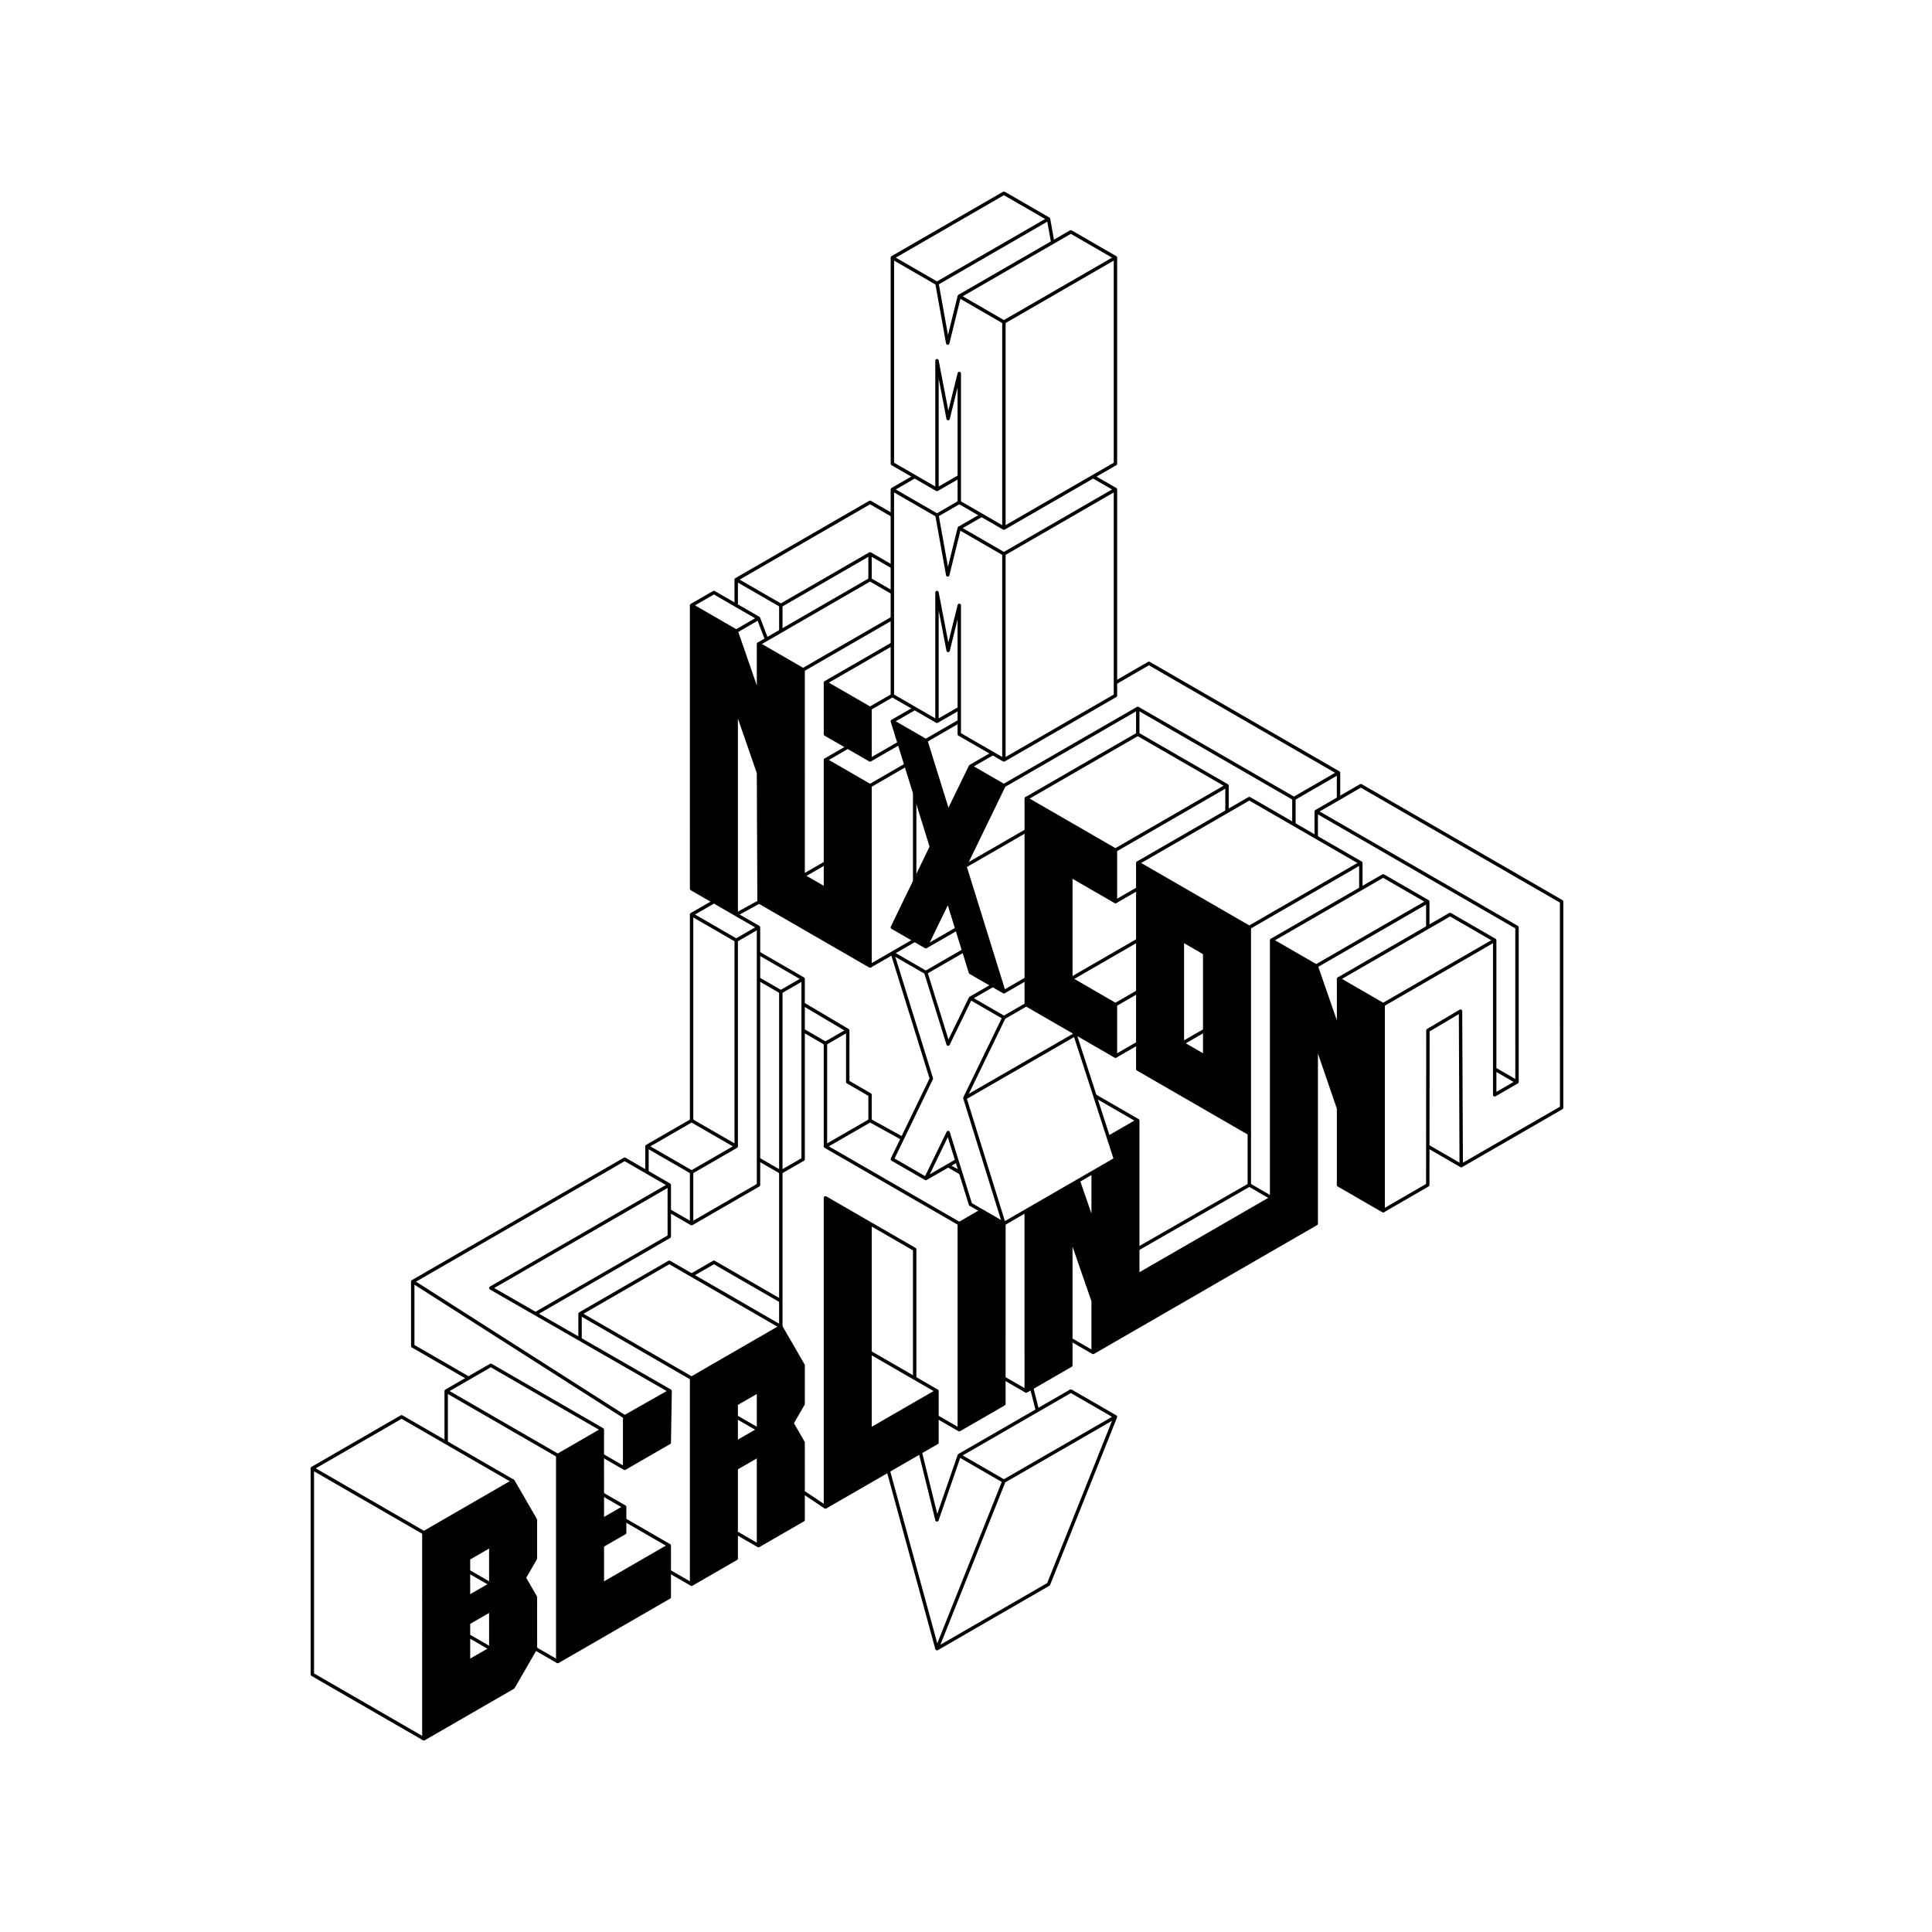
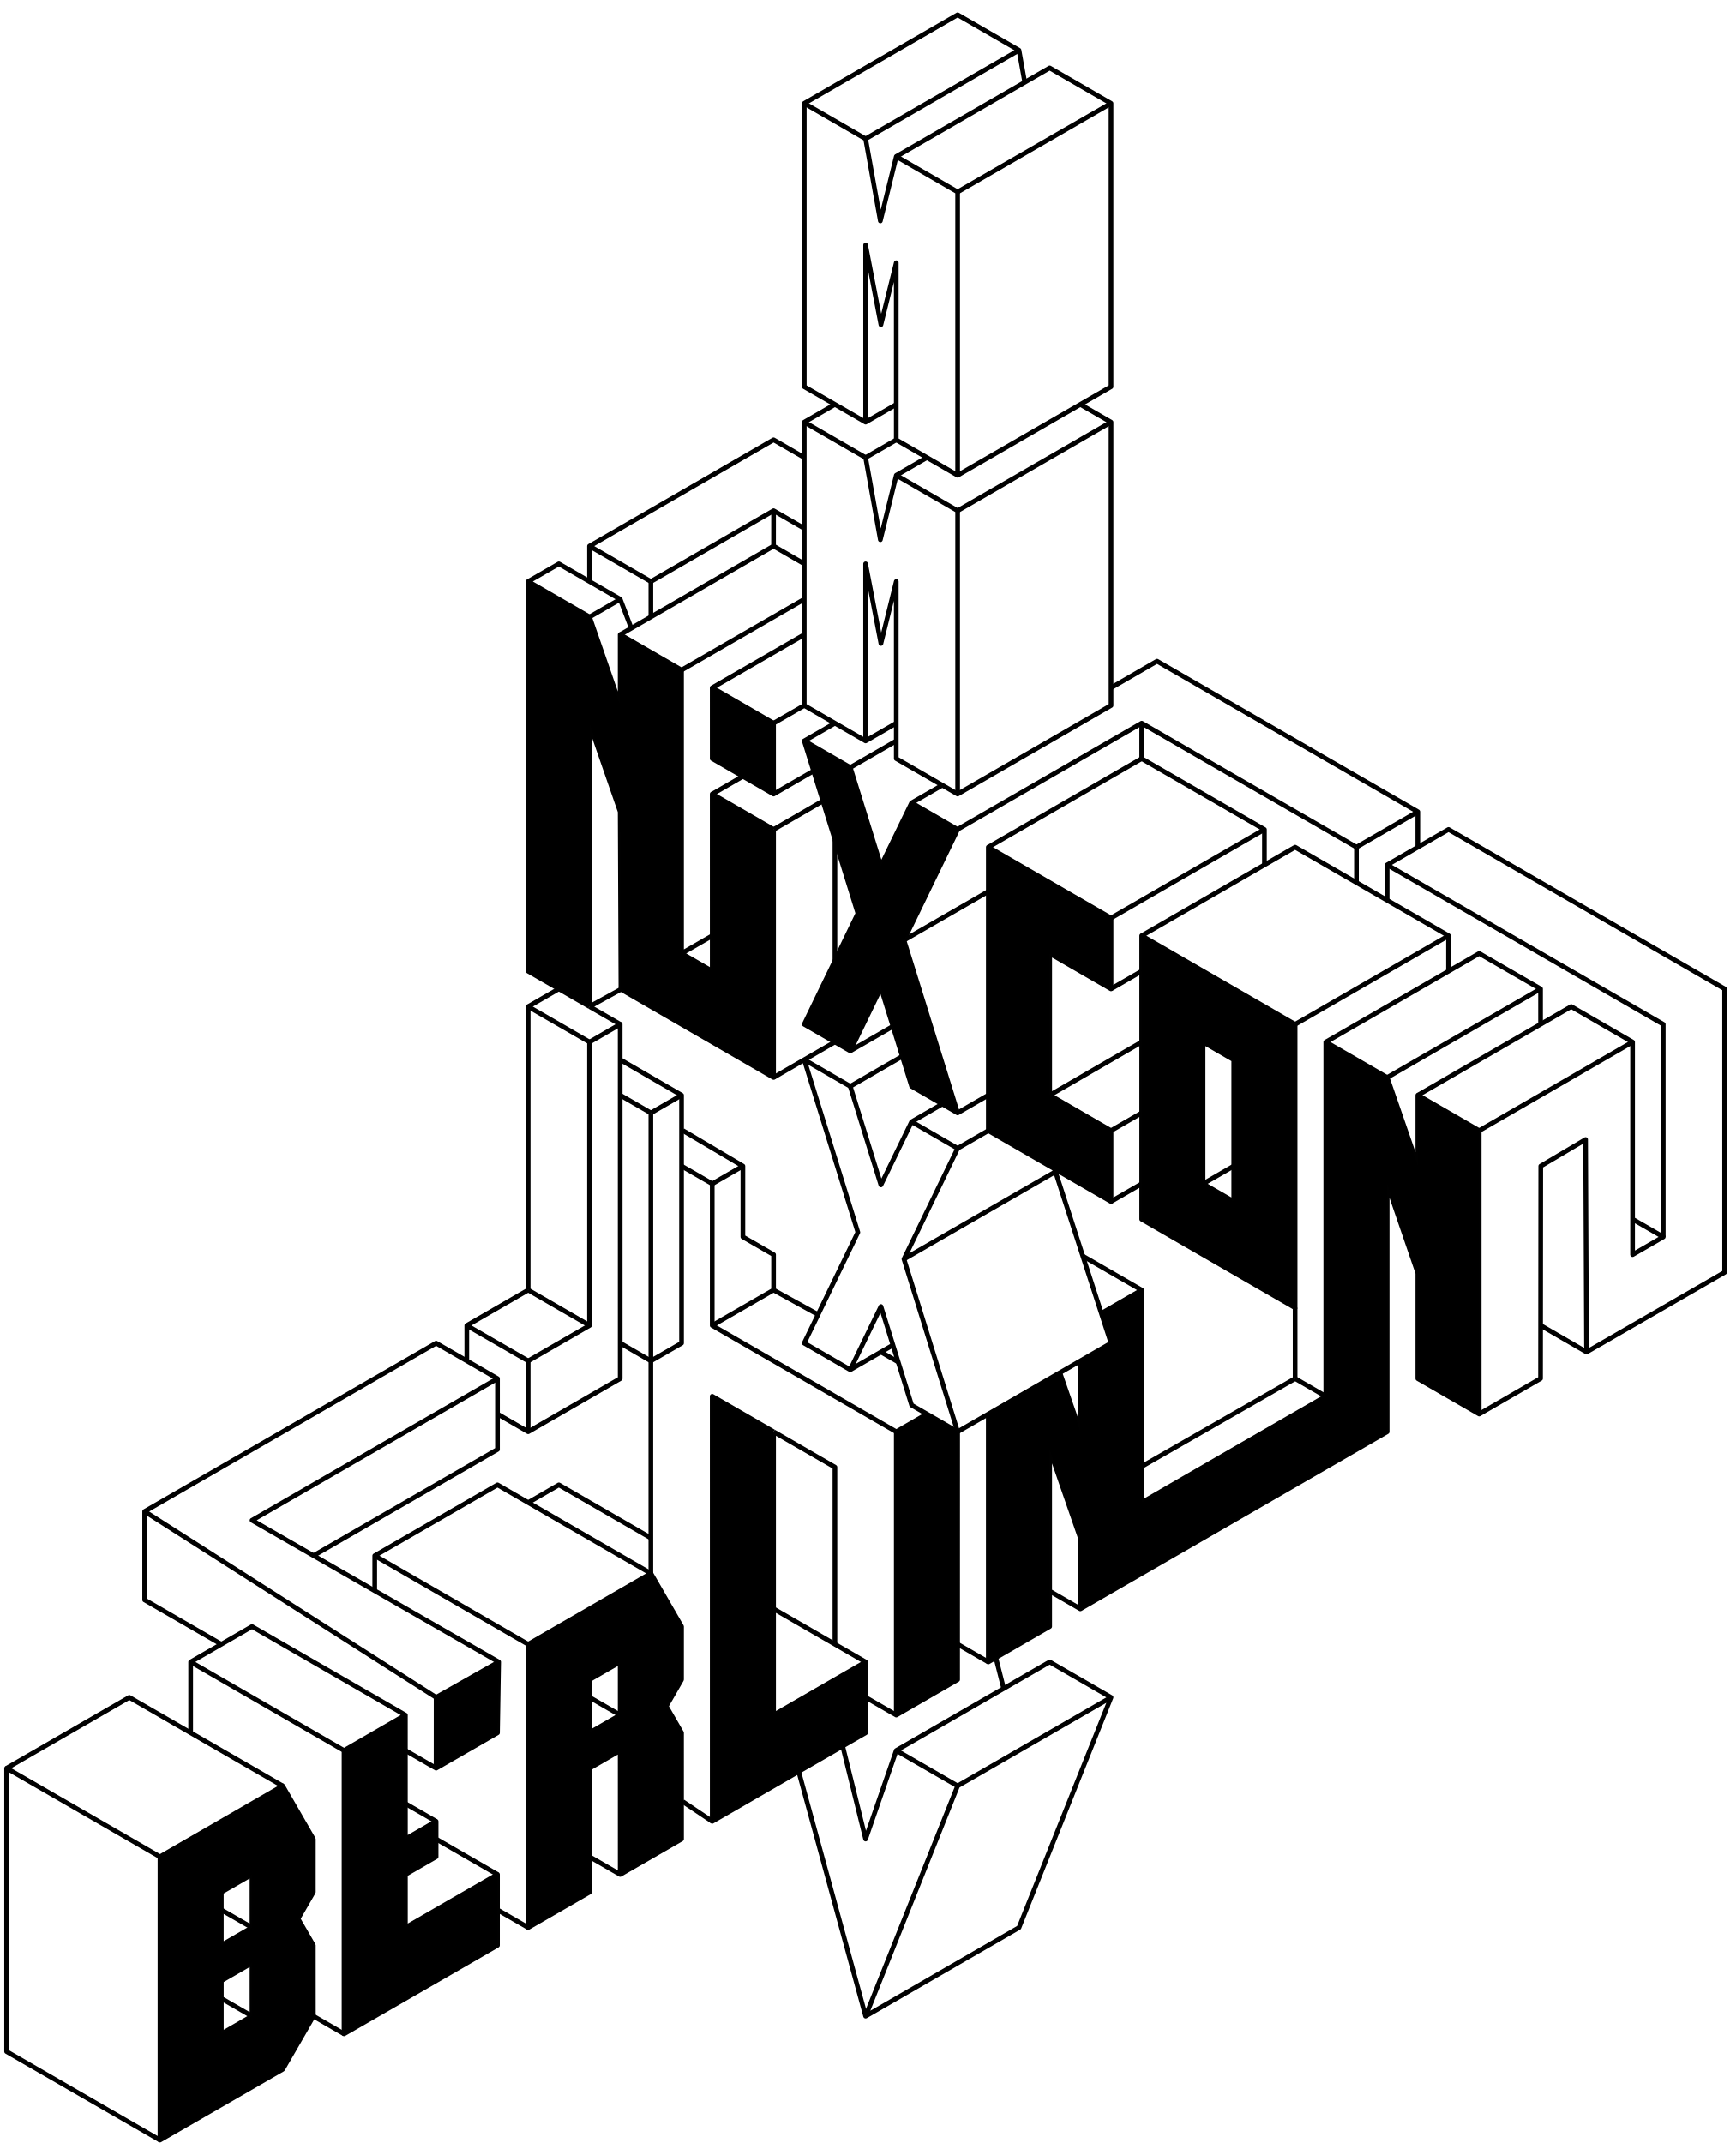
- <svg xmlns="http://www.w3.org/2000/svg" width="150mm" height="150mm" viewBox="0 0 150 150" version="1.1" id="svg1" xml:space="preserve">
+ <svg xmlns="http://www.w3.org/2000/svg" width="98mm" height="121mm" viewBox="0 0 98 121" version="1.1" id="svg1" xml:space="preserve">
  <defs id="defs1" />
-   <g id="layer1">
+   <g id="layer1" transform="translate(-23.87717,-14.16487)">
    <path style="fill:none;stroke:#010101;stroke-width:0.265px;stroke-linecap:butt;stroke-linejoin:round;stroke-opacity:1;paint-order:fill markers stroke" d="m 64.087,67.002 -1.732,1 L 62.354,52 58.89,50 v 4 L 57.158,49 53.694,47 55.427,46.002 58.89,48 l 0.607,1.588 m -7.534,42.414 -13.856,8 13.938,8.009" id="path34-7-4-7-5-8" />
    <path style="fill:none;stroke:#010101;stroke-width:0.265px;stroke-linecap:butt;stroke-linejoin:round;stroke-opacity:1;paint-order:fill markers stroke" d="M 57.159,71.002 57.158,55 l 1.732,5 0.042,10.026" id="path37-2-03-7-5-04" />
    <path style="fill:none;stroke:#010101;stroke-width:0.265px;stroke-linecap:butt;stroke-linejoin:round;stroke-opacity:1;paint-order:fill markers stroke" d="m 86.604,66.002 -6.928,-4 v 16 l 6.928,4 v -4" id="path39-3-5-5-3" />
    <path style="fill:none;stroke:#010101;stroke-width:0.265px;stroke-linecap:butt;stroke-linejoin:round;stroke-opacity:1;paint-order:fill markers stroke" d="m 86.604,78.002 -3.459,-2 5.192,-3" id="path40-8-0-6-78" />
    <path style="fill:none;stroke:#010101;stroke-width:0.265px;stroke-linecap:butt;stroke-linejoin:round;stroke-opacity:1;paint-order:fill markers stroke" d="m 86.604,66.002 v 4 l -3.464,-2 v 8" id="path46-0-9-2-0" />
    <path style="fill:none;stroke:#010101;stroke-width:0.265px;stroke-linecap:butt;stroke-linejoin:round;stroke-opacity:1;paint-order:fill markers stroke" d="m 96.996,72.002 -8.66,-5 v 16 l 8.66,5 -10e-6,-16" id="path39-4-5-0-5-9" />
    <path style="fill:none;stroke:#010101;stroke-width:0.265px;stroke-linecap:butt;stroke-linejoin:round;stroke-opacity:1;paint-order:fill markers stroke" d="m 93.532,74.002 v 8 l -1.732,-1 v -8 z" id="path48-6-4-2-5" />
    <path style="fill:none;stroke:#010101;stroke-width:0.265px;stroke-linecap:butt;stroke-linejoin:round;stroke-opacity:1;paint-order:fill markers stroke" d="m 79.674,94 0.001,14.002 3.464,-2 -1e-5,-10 1.732,5 v 4" id="path56-5-40-1-9-1" />
    <path style="fill:none;stroke:#010101;stroke-width:0.265px;stroke-linecap:butt;stroke-linejoin:round;stroke-opacity:1;paint-order:fill markers stroke" d="m 85.009,85.082 3.327,1.921 v 12 l 10.392,-6 v -4 -16 l 3.464,2 1.732,5 v -4 l 3.464,2 v 16 l -3.464,-2 v -5.955 l -1.732,-5.045 v 14 l -17.32,10 -1.732,-1" id="path74-1-0-3-1-3" />
    <path style="fill:none;stroke:#010101;stroke-width:0.265px;stroke-linecap:butt;stroke-linejoin:round;stroke-opacity:1;paint-order:fill markers stroke" d="m 46.765,111 -3.463,2.002 -1e-5,16 8.66,-5 v -4 l -5.196,3 v -3 l 1.732,-1 v -2 l -1.732,1 -0.001,-7.002 -8.659,-4.998 -3.464,2 v 4" id="path57-4-7-3-2" />
    <path style="fill:none;stroke:#010101;stroke-width:0.265px;stroke-linecap:butt;stroke-linejoin:round;stroke-opacity:1;paint-order:fill markers stroke" d="M 41.569,124 40.704,122.502 41.569,121 l 0.001,-2.998 -1.732,-3 -6.928,4 -0.001,15.998 6.93,-3.998 1.732,-3 z" id="path71-7-3-2-2" />
    <path style="fill:none;stroke:#010101;stroke-width:0.265px;stroke-linecap:butt;stroke-linejoin:round;stroke-opacity:1;paint-order:fill markers stroke" d="M 38.106,128.002 38.105,125 l -1.731,1.002 v 3 l 1.732,-1 -1.732,-1" id="path76-6-3-9-8" />
    <path style="fill:none;stroke:#010101;stroke-width:0.265px;stroke-linecap:butt;stroke-linejoin:round;stroke-opacity:1;paint-order:fill markers stroke" d="m 38.105,123 v -3 l -1.732,1 v 3 z" id="path75-2-7-7-6-6" />
    <path style="fill:none;stroke:#010101;stroke-width:0.265px;stroke-linecap:butt;stroke-linejoin:round;stroke-opacity:1;paint-order:fill markers stroke" d="M 57.159,110.002 58.89,111 l -1.732,1 v -3 l 1.732,-1 v 3" id="path75-2-0-32-1-6-6" />
    <path style="fill:none;stroke:#010101;stroke-width:0.265px;stroke-linecap:butt;stroke-linejoin:round;stroke-opacity:1;paint-order:fill markers stroke" d="m 67.551,95.002 v 16 l 5.196,-3 v 4 l -8.66,5 v -16 l -0.001,-8.002 3.465,2.002 m -3.465,-6.002 3.465,-1.998 2.598,1.43" id="path92-9-8-5-6" />
    <path style="fill:none;stroke:#010101;stroke-width:0.265px;stroke-linecap:butt;stroke-linejoin:round;stroke-opacity:1;paint-order:fill markers stroke" d="m 74.478,113 3.464,2" id="path111-1-5-5-5" />
    <path style="fill:none;stroke:#010101;stroke-width:0.265px;stroke-linecap:butt;stroke-linejoin:round;stroke-opacity:1;paint-order:fill markers stroke" d="m 76.212,94.002 -1.732,1" id="path98-0-1-7-1-7" />
    <path style="fill:none;stroke:#010101;stroke-width:0.265px;stroke-linecap:butt;stroke-linejoin:round;stroke-opacity:1;paint-order:fill markers stroke" d="M 77.944,95.002 77.942,109 l -3.464,2 -1.731,-0.998" id="path102-0-3-7-4" />
    <path style="fill:none;stroke:#010101;stroke-width:0.265px;stroke-linecap:butt;stroke-linejoin:round;stroke-opacity:1;paint-order:fill markers stroke" d="M 74.479,95.002 V 111.002" id="path103-7-6-0-7" />
    <path style="fill:none;stroke:#010101;stroke-width:0.265px;stroke-linecap:butt;stroke-linejoin:round;stroke-opacity:1;paint-order:fill markers stroke" d="m 57.159,119.002 1.732,1 3.464,-2 L 62.354,112 61.489,110.502 62.354,109 l 0.001,-2.998 -1.732,-3 -6.928,4 -0.001,15.998 3.464,-2 0.001,-6.998 1.731,-1.002 0.001,7.002" id="path73-8-7-0-4" />
    <path style="fill:none;stroke:#010101;stroke-width:0.265px;stroke-linecap:butt;stroke-linejoin:round;stroke-opacity:1;paint-order:fill markers stroke" d="m 72.747,40.002 0.833,4.639 0.899,-3.639 3.464,2 v 16" id="path28-5-3-6-0-0-7-1-4" />
    <path style="fill:none;stroke:#010101;stroke-width:0.265px;stroke-linecap:butt;stroke-linejoin:round;stroke-opacity:1;paint-order:fill markers stroke" d="m 72.747,56.002 v -10 L 73.612,50.5 74.478,47 l 9.32e-4,10.002 3.464,2 8.661,-5 V 38.002 l -1.732,-1" id="path31-2-5-8-4-4-2-3-8" />
    <path style="fill:none;stroke:#010101;stroke-width:0.265px;stroke-linecap:butt;stroke-linejoin:round;stroke-opacity:1;paint-order:fill markers stroke" d="m 71.015,37.002 -1.732,1 v 16 l 3.464,2 1.732,-1" id="path62-2-2-9-4-0-1-2-3" />
    <path style="fill:none;stroke:#010101;stroke-width:0.265px;stroke-linecap:butt;stroke-linejoin:round;stroke-opacity:1;paint-order:fill markers stroke" d="m 77.944,43.002 8.66,-5" id="path64-0-2-2-4-4-6-9-4" />
    <path style="fill:none;stroke:#010101;stroke-width:0.265px;stroke-linecap:butt;stroke-linejoin:round;stroke-opacity:1;paint-order:fill markers stroke" d="m 74.292,72.113 -2.41,1.389 -2.599,-1.502 3.029,-6.259 L 69.282,56 71.015,55.002" id="path3-7-5-7-2-3-6-6" />
    <path style="fill:none;stroke:#010101;stroke-width:0.265px;stroke-linecap:butt;stroke-linejoin:round;stroke-opacity:1;paint-order:fill markers stroke" d="m 69.283,56.002 2.598,1.5 1.73,5.565 L 75.344,59.5 77.078,58.502" id="path7-6-2-3-61-2-9-5" />
    <path style="fill:none;stroke:#010101;stroke-width:0.265px;stroke-linecap:butt;stroke-linejoin:round;stroke-opacity:1;paint-order:fill markers stroke" d="m 75.344,59.5 2.599,1.502 -3.031,6.25 3.031,9.75" id="path16-8-2-1-0-1-3-5" />
    <path style="fill:none;stroke:#010101;stroke-width:0.265px;stroke-linecap:butt;stroke-linejoin:round;stroke-opacity:1;paint-order:fill markers stroke" d="m 69.283,38.002 3.464,2" id="path35-7-4-5-5-4" />
    <path style="fill:none;stroke:#010101;stroke-width:0.265px;stroke-linecap:butt;stroke-linejoin:round;stroke-opacity:1;paint-order:fill markers stroke" d="m 72.748,38.002 v -10 L 73.612,32.5 74.478,29 l 0.001,10.002 3.464,2 8.66,-5 2e-6,-16 -3.464,-2 -8.66,5" id="path31-2-5-8-4-3-2-5-3-9" />
    <path style="fill:none;stroke:#010101;stroke-width:0.265;stroke-linecap:butt;stroke-linejoin:round;stroke-dasharray:none;stroke-opacity:1;paint-order:fill markers stroke" d="m 74.48,37.002 -1.732,1 -3.464,-2 V 20.002 l 0.184,-0.106 8.476,-4.894 3.464,2 0.325,1.812" id="path62-2-2-9-4-8-0-0-4-7" />
    <path style="fill:none;stroke:#010101;stroke-width:0.265px;stroke-linecap:butt;stroke-linejoin:round;stroke-opacity:1;paint-order:fill markers stroke" d="m 77.944,25.002 8.66,-5" id="path64-0-2-2-4-6-5-3-3-5" />
    <path style="fill:none;stroke:#010101;stroke-width:0.265px;stroke-linecap:butt;stroke-linejoin:round;stroke-opacity:1;paint-order:fill markers stroke" d="m 69.283,20.002 3.464,2 0.833,4.639 0.899,-3.639 3.464,2 v 16" id="path35-7-0-5-4-1-6" />
    <path style="fill:none;stroke:#010101;stroke-width:0.265px;stroke-linecap:butt;stroke-linejoin:round;stroke-opacity:1;paint-order:fill markers stroke" d="m 71.451,112.75 1.296,5.252 1.731,-5.002 8.662,-4.998 3.464,2 -5.196,13 -8.66,5 5.195,-13.002 8.662,-4.998" id="path139-2-6-9-4" />
    <path style="fill:none;stroke:#010101;stroke-width:0.265px;stroke-linecap:butt;stroke-linejoin:round;stroke-opacity:1;paint-order:fill markers stroke" d="m 107.388,78.002 8.659,-5.002" id="path141-46-8-2-9-0" />
    <path style="fill:none;stroke:#010101;stroke-width:0.265px;stroke-linecap:butt;stroke-linejoin:round;stroke-opacity:1;paint-order:fill markers stroke" d="m 77.944,95.002 8.66,-5 -3.189,-9.841" id="path141-47-8-4-0-9-6-3" />
    <path style="fill:none;stroke:#010101;stroke-width:0.265px;stroke-linecap:butt;stroke-linejoin:round;stroke-opacity:1;paint-order:fill markers stroke" d="m 98.728,73.002 8.66,-5 3.464,2 v 2" id="path141-8-4-5-2-8" />
    <path style="fill:none;stroke:#010101;stroke-width:0.265px;stroke-linecap:butt;stroke-linejoin:round;stroke-opacity:1;paint-order:fill markers stroke" d="m 71.881,73.502 1.732,-3.571 1.732,5.571 2.598,1.5 1.732,-1" id="path145-6-8-7-6" />
    <path style="fill:none;stroke:#010101;stroke-width:0.265px;stroke-linecap:butt;stroke-linejoin:round;stroke-opacity:1;paint-order:fill markers stroke" d="m 69.283,74.002 2.598,1.5" id="path7-6-2-3-6-4-2-1-4" />
    <path style="fill:none;stroke:#010101;stroke-width:0.265px;stroke-linecap:butt;stroke-linejoin:round;stroke-opacity:1;paint-order:fill markers stroke" d="m 75.345,77.502 2.598,1.5" id="path16-8-2-1-8-9-1-9-08" />
    <path style="fill:none;stroke:#010101;stroke-width:0.265px;stroke-linecap:butt;stroke-linejoin:round;stroke-opacity:1;paint-order:fill markers stroke" d="m 71.881,75.502 1.73,5.565 1.734,-3.565 1.732,-1" id="path142-0-9-0-1-0" />
    <path style="fill:none;stroke:#010101;stroke-width:0.265px;stroke-linecap:butt;stroke-linejoin:round;stroke-opacity:1;paint-order:fill markers stroke" d="m 77.944,79.002 -3.031,6.25 3.031,9.75" id="path144-1-6-8-8-1" />
    <path style="fill:none;stroke:#010101;stroke-width:0.265px;stroke-linecap:butt;stroke-linejoin:round;stroke-opacity:1;paint-order:fill markers stroke" d="m 71.881,91.502 1.732,-3.571 1.732,5.571 2.598,1.5" id="path145-0-0-5-7-5" />
    <path style="fill:none;stroke:#010101;stroke-width:0.265px;stroke-linecap:butt;stroke-linejoin:round;stroke-opacity:1;paint-order:fill markers stroke" d="m 69.283,74.002 3.027,9.738 -3.029,6.259 2.599,1.502 2.41,-1.391" id="path146-5-5-5-4-35" />
    <path style="fill:none;stroke:#010101;stroke-width:0.265px;stroke-linecap:butt;stroke-linejoin:round;stroke-opacity:1;paint-order:fill markers stroke" d="m 77.944,79.002 1.732,-1" id="path148-2-7-3-4" />
    <path style="fill:none;stroke:#010101;stroke-width:0.265px;stroke-linecap:butt;stroke-linejoin:round;stroke-opacity:1;paint-order:fill markers stroke" d="m 96.996,72.002 8.66,-5" id="path141-0-94-3-1-0" />
    <path style="fill:none;stroke:#010101;stroke-width:0.265px;stroke-linecap:butt;stroke-linejoin:round;stroke-opacity:1;paint-order:fill markers stroke" d="M 77.928,61.003 88.335,55 100.459,62 m 1.733,1.001 15.587,8.999 0.001,12.002" id="path141-0-9-1-2-8-1" />
    <path style="fill:none;stroke:#010101;stroke-width:0.265px;stroke-linecap:butt;stroke-linejoin:round;stroke-opacity:1;paint-order:fill markers stroke" d="m 62.354,52 6.929,-3.998" id="path141-0-2-4-0-9-5" />
    <path style="fill:none;stroke:#010101;stroke-width:0.265px;stroke-linecap:butt;stroke-linejoin:round;stroke-opacity:1;paint-order:fill markers stroke" d="m 79.676,62.002 8.66,-5" id="path141-6-2-1-7-8-8" />
    <path style="fill:none;stroke:#010101;stroke-width:0.265px;stroke-linecap:butt;stroke-linejoin:round;stroke-opacity:1;paint-order:fill markers stroke" d="m 86.604,66.002 8.66,-5" id="path141-6-3-4-7-8-5" />
    <path style="fill:none;stroke:#010101;stroke-width:0.265px;stroke-linecap:butt;stroke-linejoin:round;stroke-opacity:1;paint-order:fill markers stroke" d="m 103.924,76.002 8.659,-5.002 3.465,2.002 v 12 l 1.732,-1 -1.733,-1.002" id="path155-6-6-4-1" />
    <path style="fill:none;stroke:#010101;stroke-width:0.265px;stroke-linecap:butt;stroke-linejoin:round;stroke-opacity:1;paint-order:fill markers stroke" d="m 88.336,67.002 8.66,-5 8.66,5 v 2" id="path156-9-9-0-6" />
    <path style="fill:none;stroke:#010101;stroke-width:0.265px;stroke-linecap:butt;stroke-linejoin:round;stroke-opacity:1;paint-order:fill markers stroke" d="m 102.192,75.002 8.66,-5" id="path170-4-8-2-9" />
    <path style="fill:none;stroke:#010101;stroke-width:0.265px;stroke-linecap:butt;stroke-linejoin:round;stroke-opacity:1;paint-order:fill markers stroke" d="m 86.604,70.002 1.732,-1" id="path173-8-8-5-4" />
    <path style="fill:none;stroke:#010101;stroke-width:0.265px;stroke-linecap:butt;stroke-linejoin:round;stroke-opacity:1;paint-order:fill markers stroke" d="m 86.604,78.002 1.732,-1" id="path174-8-0-0-3" />
    <path style="fill:none;stroke:#010101;stroke-width:0.265px;stroke-linecap:butt;stroke-linejoin:round;stroke-opacity:1;paint-order:fill markers stroke" d="m 86.604,82.002 1.732,-1" id="path175-9-3-5-2" />
    <path style="fill:none;stroke:#010101;stroke-width:0.265px;stroke-linecap:butt;stroke-linejoin:round;stroke-opacity:1;paint-order:fill markers stroke" d="m 96.996,88.002 v 4" id="path176-2-7-9-51" />
    <path style="fill:none;stroke:#010101;stroke-width:0.265px;stroke-linecap:butt;stroke-linejoin:round;stroke-opacity:1;paint-order:fill markers stroke" d="m 57.159,49.002 1.732,-1" id="path177-8-0-2-3" />
    <path style="fill:none;stroke:#010101;stroke-width:0.265px;stroke-linecap:butt;stroke-linejoin:round;stroke-opacity:1;paint-order:fill markers stroke" d="m 58.89,50 8.66,-5 1.733,1.002" id="path177-5-8-6-6-2" />
    <path style="fill:none;stroke:#010101;stroke-width:0.265px;stroke-linecap:butt;stroke-linejoin:round;stroke-opacity:1;paint-order:fill markers stroke" d="M 69.283,50.002 64.086,53 l 3.464,2" id="path180-8-1-2-9" />
    <path style="fill:none;stroke:#010101;stroke-width:0.265px;stroke-linecap:butt;stroke-linejoin:round;stroke-opacity:1;paint-order:fill markers stroke" d="M 69.283,54.002 67.55,55 l 0.001,4.002" id="path181-3-7-8-6" />
    <path style="fill:none;stroke:#010101;stroke-width:0.265px;stroke-linecap:butt;stroke-linejoin:round;stroke-opacity:1;paint-order:fill markers stroke" d="m 71.881,57.502 2.598,-1.5" id="path182-8-7-3-8" />
    <path style="fill:none;stroke:#010101;stroke-width:0.265px;stroke-linecap:butt;stroke-linejoin:round;stroke-opacity:1;paint-order:fill markers stroke" d="m 83.717,91.669 1.155,3.333 1e-5,-4" id="path183-3-9-6-0" />
    <path style="fill:none;stroke:#010101;stroke-width:0.265px;stroke-linecap:butt;stroke-linejoin:round;stroke-opacity:1;paint-order:fill markers stroke" d="m 88.336,87.002 -2.278,1.315" id="path185-3-6-8-67" />
    <path style="fill:none;stroke:#010101;stroke-width:0.265px;stroke-linecap:butt;stroke-linejoin:round;stroke-opacity:1;paint-order:fill markers stroke" d="m 91.8,81.002 1.732,-1" id="path187-0-7-2-4" />
    <path style="fill:none;stroke:#010101;stroke-width:0.265px;stroke-linecap:butt;stroke-linejoin:round;stroke-opacity:1;paint-order:fill markers stroke" d="m 88.336,55.002 v 2" id="path194-7-5-6-6" />
    <path style="fill:none;stroke:#010101;stroke-width:0.265px;stroke-linecap:butt;stroke-linejoin:round;stroke-opacity:1;paint-order:fill markers stroke" d="m 74.912,67.252 4.763,-2.746" id="path197-9-4-7-5" />
    <path style="fill:none;stroke:#010101;stroke-width:0.265px;stroke-linecap:butt;stroke-linejoin:round;stroke-opacity:1;paint-order:fill markers stroke" d="m 74.912,85.252 8.676,-5.001" id="path141-0-9-3-0-5-0-3" />
    <path style="fill:none;stroke:#010101;stroke-width:0.265px;stroke-linecap:butt;stroke-linejoin:round;stroke-opacity:1;paint-order:fill markers stroke" d="m 71.881,75.502 2.937,-1.696" id="path201-7-6-2-5" />
    <path style="fill:none;stroke:#010101;stroke-width:0.265px;stroke-linecap:butt;stroke-linejoin:round;stroke-opacity:1;paint-order:fill markers stroke" d="m 72.747,22.002 8.66,-5" id="path204-0-4-5-4" />
    <path style="fill:none;stroke:#010101;stroke-width:0.265px;stroke-linecap:butt;stroke-linejoin:round;stroke-opacity:1;paint-order:fill markers stroke" d="m 32.91,119.002 -8.66,-5 v 16 L 32.909,135" id="path211-2-5-1-0" />
    <path style="fill:none;stroke:#010101;stroke-width:0.265px;stroke-linecap:butt;stroke-linejoin:round;stroke-opacity:1;paint-order:fill markers stroke" d="m 95.264,63.002 v -2 l -6.928,-4" id="path227-5-4-4-6" />
    <path style="fill:none;stroke:#010101;stroke-width:0.265px;stroke-linecap:butt;stroke-linejoin:round;stroke-opacity:1;paint-order:fill markers stroke" d="m 60.623,103.002 -8.66,-5 -6.928,4 -10e-4,1.962" id="path232-5-5-4-8" />
    <path style="fill:none;stroke:#010101;stroke-width:0.265px;stroke-linecap:butt;stroke-linejoin:round;stroke-opacity:1;paint-order:fill markers stroke" d="m 34.642,108.002 8.66,5" id="path235-7-3-7-8" />
    <path style="fill:none;stroke:#010101;stroke-width:0.265px;stroke-linecap:butt;stroke-linejoin:round;stroke-opacity:1;paint-order:fill markers stroke" d="m 45.035,102.002 8.669,5.009" id="path237-6-7-3-8" />
    <path style="fill:none;stroke:#010101;stroke-width:0.265px;stroke-linecap:butt;stroke-linejoin:round;stroke-opacity:1;paint-order:fill markers stroke" d="m 43.303,129.002 -1.732,-1" id="path244-1-3-1-4" />
    <path style="fill:none;stroke:#010101;stroke-width:0.265px;stroke-linecap:butt;stroke-linejoin:round;stroke-opacity:1;paint-order:fill markers stroke" d="m 53.694,123 -1.731,-0.998" id="path245-0-4-4-01" />
    <path style="fill:none;stroke:#010101;stroke-width:0.265px;stroke-linecap:butt;stroke-linejoin:round;stroke-opacity:1;paint-order:fill markers stroke" d="m 51.963,120.002 -3.464,-2" id="path246-4-9-5-7" />
    <path style="fill:none;stroke:#010101;stroke-width:0.265px;stroke-linecap:butt;stroke-linejoin:round;stroke-opacity:1;paint-order:fill markers stroke" d="m 48.499,117.002 -1.732,-1" id="path247-8-4-7-7" />
    <path style="fill:none;stroke:#010101;stroke-width:0.265px;stroke-linecap:butt;stroke-linejoin:round;stroke-opacity:1;paint-order:fill markers stroke" d="m 38.105,123 -1.731,-0.998" id="path250-8-5-8-9" />
    <path style="fill:none;stroke:#010101;stroke-width:0.265px;stroke-linecap:butt;stroke-linejoin:round;stroke-opacity:1;paint-order:fill markers stroke" d="m 64.087,117.002 -1.666,-1.115" id="path252-2-4-9-8" />
    <path style="fill:none;stroke:#010101;stroke-width:0.265px;stroke-linecap:butt;stroke-linejoin:round;stroke-opacity:1;paint-order:fill markers stroke" d="m 72.747,108.002 -5.196,-3" id="path253-4-1-3-3" />
    <path style="fill:none;stroke:#010101;stroke-width:0.265px;stroke-linecap:butt;stroke-linejoin:round;stroke-opacity:1;paint-order:fill markers stroke" d="m 72.747,40.002 1.732,-1" id="path255-9-2-4-2" />
    <path style="fill:none;stroke:#010101;stroke-width:0.265px;stroke-linecap:butt;stroke-linejoin:round;stroke-opacity:1;paint-order:fill markers stroke" d="m 74.479,41.002 1.732,-1" id="path256-3-1-6-5" />
    <path style="fill:none;stroke:#010101;stroke-width:0.265px;stroke-linecap:butt;stroke-linejoin:round;stroke-opacity:1;paint-order:fill markers stroke" d="M 79.676,108.002 77.942,107" id="path259-9-6-4-0" />
    <path style="fill:none;stroke:#010101;stroke-width:0.265px;stroke-linecap:butt;stroke-linejoin:round;stroke-opacity:1;paint-order:fill markers stroke" d="m 72.747,128.002 -3.779,-13.818" id="path260-2-2-5-2" />
    <path style="fill:none;stroke:#010101;stroke-width:0.265px;stroke-linecap:butt;stroke-linejoin:round;stroke-opacity:1;paint-order:fill markers stroke" d="m 80.099,107.758 0.443,1.744" id="path263-0-2-6-06" />
    <path style="fill:none;stroke:#010101;stroke-width:0.265px;stroke-linecap:butt;stroke-linejoin:round;stroke-opacity:1;paint-order:fill markers stroke" d="m 67.551,61.002 v 14 l -8.66,-5" id="path85-8-4-2-5" />
    <path style="fill:none;stroke:#010101;stroke-width:0.265px;stroke-linecap:butt;stroke-linejoin:round;stroke-opacity:1;paint-order:fill markers stroke" d="m 41.571,102.002 10.392,-6 v -4 l -3.465,-2.002 -16.453,9.502 v 5 l 4.33,2.5" id="path108-1-5-9-63" />
    <path style="fill:none;stroke:#010101;stroke-width:0.265px;stroke-linecap:butt;stroke-linejoin:round;stroke-opacity:1;paint-order:fill markers stroke" d="m 60.622,101 -5.195,-2.998 -1.732,1" id="path126-4-1-2-7" />
    <path style="fill:none;stroke:#010101;stroke-width:0.265px;stroke-linecap:butt;stroke-linejoin:round;stroke-opacity:1;paint-order:fill markers stroke" d="m 67.551,95.002 3.464,2 v 10" id="path192-5-3-5-0" />
    <path style="fill:none;stroke:#010101;stroke-width:0.265px;stroke-linecap:butt;stroke-linejoin:round;stroke-opacity:1;paint-order:fill markers stroke" d="M 48.499,110.002 48.497,114" id="path224-7-1-5-8" />
    <path style="fill:none;stroke:#010101;stroke-width:0.265px;stroke-linecap:butt;stroke-linejoin:round;stroke-opacity:1;paint-order:fill markers stroke" d="m 48.499,110.002 3.529,-1.999 -0.065,3.999 L 48.497,114 46.767,113.002" id="path230-4-2-3-29" />
    <path style="fill:none;stroke:#010101;stroke-width:0.265px;stroke-linecap:butt;stroke-linejoin:round;stroke-opacity:1;paint-order:fill markers stroke" d="M 48.499,110.002 32.044,99.502" id="path238-9-7-6-1" />
    <path style="fill:none;stroke:#010101;stroke-width:0.265px;stroke-linecap:butt;stroke-linejoin:round;stroke-opacity:1;paint-order:fill markers stroke" d="m 24.25,114.002 6.928,-4 8.66,5" id="path266-5-7-2-7" />
    <path style="fill:none;stroke:#010101;stroke-width:0.265px;stroke-linecap:butt;stroke-linejoin:round;stroke-opacity:1;paint-order:fill markers stroke" d="m 71.015,61.587 v 6.83" id="path268-7-6-6-8" />
    <path style="fill:none;stroke:#010101;stroke-width:0.265px;stroke-linecap:butt;stroke-linejoin:round;stroke-opacity:1;paint-order:fill markers stroke" d="m 53.695,87.002 3.464,2" id="path270-0-0-9-8" />
    <path style="fill:none;stroke:#010101;stroke-width:0.265px;stroke-linecap:butt;stroke-linejoin:round;stroke-opacity:1;paint-order:fill markers stroke" d="m 73.613,90.502 0.971,0.559" id="path271-8-1-3-2" />
    <path style="fill:none;stroke:#010101;stroke-width:0.265px;stroke-linecap:butt;stroke-linejoin:round;stroke-opacity:1;paint-order:fill markers stroke" d="m 62.355,68.002 1.732,1 L 64.086,59 l 3.465,2.002" id="path272-1-0-0-1" />
    <path style="fill:none;stroke:#010101;stroke-width:0.265px;stroke-linecap:butt;stroke-linejoin:round;stroke-opacity:1;paint-order:fill markers stroke" d="m 67.551,75.002 3.463,-2.002" id="path273-9-2-8-3" />
    <path style="fill:none;stroke:#010101;stroke-width:0.265px;stroke-linecap:butt;stroke-linejoin:round;stroke-opacity:1;paint-order:fill markers stroke" d="m 88.27,97.002 8.726,-5" id="path275-9-5-7-8" />
    <path style="fill:none;stroke:#010101;stroke-width:0.265px;stroke-linecap:butt;stroke-linejoin:round;stroke-opacity:1;paint-order:fill markers stroke" d="m 96.998,92.002 1.73,1" id="path276-7-1-6-93" />
    <path style="fill:none;stroke:#010101;stroke-width:0.265px;stroke-linecap:butt;stroke-linejoin:round;stroke-opacity:1;paint-order:fill markers stroke" d="m 58.932,70.026 -1.773,0.976" id="path277-8-9-5-5" />
    <path style="fill:none;stroke:#010101;stroke-width:0.265px;stroke-linecap:butt;stroke-linejoin:round;stroke-opacity:1;paint-order:fill markers stroke" d="m 53.694,47 0.001,22.002 3.464,2" id="path278-2-7-2-4" />
    <path style="fill:none;stroke:#010101;stroke-width:0.265px;stroke-linecap:butt;stroke-linejoin:round;stroke-opacity:1;paint-order:fill markers stroke" d="m 53.695,71.002 3.464,2 v 16 l -3.464,2" id="path279-5-1-4-1" />
    <path style="fill:none;stroke:#010101;stroke-width:0.265px;stroke-linecap:butt;stroke-linejoin:round;stroke-opacity:1;paint-order:fill markers stroke" d="M 53.695,87.002 V 71.002 l 1.732,-1" id="path280-3-3-0-2" />
    <path style="fill:none;stroke:#010101;stroke-width:0.265px;stroke-linecap:butt;stroke-linejoin:round;stroke-opacity:1;paint-order:fill markers stroke" d="M 58.89,72 57.159,71.002" id="path281-4-1-0-2" />
    <path style="fill:none;stroke:#010101;stroke-width:0.265px;stroke-linecap:butt;stroke-linejoin:round;stroke-opacity:1;paint-order:fill markers stroke" d="m 57.159,45.002 3.464,2" id="path282-9-2-6-7" />
    <path style="fill:none;stroke:#010101;stroke-width:0.265px;stroke-linecap:butt;stroke-linejoin:round;stroke-opacity:1;paint-order:fill markers stroke" d="m 69.282,40 -1.732,-1 -10.391,6.002 v 2" id="path283-0-0-8-7" />
    <path style="fill:none;stroke:#010101;stroke-width:0.265px;stroke-linecap:butt;stroke-linejoin:round;stroke-opacity:1;paint-order:fill markers stroke" d="m 60.623,47.002 6.928,-4 1.732,1" id="path284-2-6-5-91" />
    <path style="fill:none;stroke:#010101;stroke-width:0.265px;stroke-linecap:butt;stroke-linejoin:round;stroke-opacity:1;paint-order:fill markers stroke" d="m 60.623,47.002 v 2" id="path287-9-4-4-4" />
    <path style="fill:none;stroke:#010101;stroke-width:0.265px;stroke-linecap:butt;stroke-linejoin:round;stroke-opacity:1;paint-order:fill markers stroke" d="M 67.551,43.002 67.55,45" id="path288-6-9-6-7" />
    <path style="fill:none;stroke:#010101;stroke-width:0.265px;stroke-linecap:butt;stroke-linejoin:round;stroke-opacity:1;paint-order:fill markers stroke" d="m 60.623,77.002 1.732,-1" id="path292-2-2-8-8" />
    <path style="fill:none;stroke:#010101;stroke-width:0.265px;stroke-linecap:butt;stroke-linejoin:round;stroke-opacity:1;paint-order:fill markers stroke" d="m 60.623,77.002 -1.732,-1" id="path295-0-5-3-8" />
    <path style="fill:none;stroke:#010101;stroke-width:0.265px;stroke-linecap:butt;stroke-linejoin:round;stroke-opacity:1;paint-order:fill markers stroke" d="m 58.89,74 3.465,2.002 5e-6,14 -1.732,1 v -14" id="path296-7-9-6-0" />
    <path style="fill:none;stroke:#010101;stroke-width:0.265px;stroke-linecap:butt;stroke-linejoin:round;stroke-opacity:1;paint-order:fill markers stroke" d="M 60.623,91.002 58.89,90" id="path297-3-1-2-8" />
    <path style="fill:none;stroke:#010101;stroke-width:0.265px;stroke-linecap:butt;stroke-linejoin:round;stroke-opacity:1;paint-order:fill markers stroke" d="m 62.355,80.002 1.732,1" id="path298-1-2-2-6" />
    <path style="fill:none;stroke:#010101;stroke-width:0.265px;stroke-linecap:butt;stroke-linejoin:round;stroke-opacity:1;paint-order:fill markers stroke" d="m 64.087,81.002 1.732,-1" id="path299-1-8-4-14" />
    <path style="fill:none;stroke:#010101;stroke-width:0.265px;stroke-linecap:butt;stroke-linejoin:round;stroke-opacity:1;paint-order:fill markers stroke" d="m 62.421,77.993 3.398,2.009 -6.5e-4,3.999 1.733,1.001 v 2" id="path300-9-9-7-5" />
    <path style="fill:none;stroke:#010101;stroke-width:0.265px;stroke-linecap:butt;stroke-linejoin:round;stroke-opacity:1;paint-order:fill markers stroke" d="m 64.087,81.002 5e-6,8 10.392,6" id="path301-0-6-0-2" />
    <path style="fill:none;stroke:#010101;stroke-width:0.265px;stroke-linecap:butt;stroke-linejoin:round;stroke-opacity:1;paint-order:fill markers stroke" d="m 50.231,89.002 3.464,2 v 4" id="path309-4-4-2-5" />
    <path style="fill:none;stroke:#010101;stroke-width:0.265px;stroke-linecap:butt;stroke-linejoin:round;stroke-opacity:1;paint-order:fill markers stroke" d="m 53.695,87.002 -3.464,2 v 2" id="path312-8-3-6-9" />
    <path style="fill:none;stroke:#010101;stroke-width:0.265px;stroke-linecap:butt;stroke-linejoin:round;stroke-opacity:1;paint-order:fill markers stroke" d="m 51.963,94.002 1.732,1 5.196,-3 -0.001,-20.002 -1.731,1.002" id="path316-6-2-7-2" />
    <path style="fill:none;stroke:#010101;stroke-width:0.265px;stroke-linecap:butt;stroke-linejoin:round;stroke-opacity:1;paint-order:fill markers stroke" d="m 64.086,53 0.001,4.002 3.464,2 2.264,-1.307" id="path324-6-3-2-32" />
    <path style="fill:none;stroke:#010101;stroke-width:0.265px;stroke-linecap:butt;stroke-linejoin:round;stroke-opacity:1;paint-order:fill markers stroke" d="m 64.087,59.002 1.732,-1" id="path326-4-9-0-0" />
    <path style="fill:none;stroke:#010101;stroke-width:0.265px;stroke-linecap:butt;stroke-linejoin:round;stroke-opacity:1;paint-order:fill markers stroke" d="M 67.551,61.002 70.344,59.387" id="path329-8-3-0-8" />
    <path style="fill:none;stroke:#010101;stroke-width:0.265px;stroke-linecap:butt;stroke-linejoin:round;stroke-opacity:1;paint-order:fill markers stroke" d="M 86.604,53.002 89.201,51.5 l 14.721,8.501 0.001,2" id="path365-1-5-44" />
    <path style="fill:none;stroke:#010101;stroke-width:0.265px;stroke-linecap:butt;stroke-linejoin:round;stroke-opacity:1;paint-order:fill markers stroke" d="m 107.388,94.002 3.463,-2.002 0.012,-11.997 2.532,-1.5 0.054,11.998" id="path404" />
    <path style="fill:none;stroke:#010101;stroke-width:0.265px;stroke-linecap:butt;stroke-linejoin:miter;stroke-opacity:1" d="M 60.622,91 V 103" id="path112" />
    <path style="fill:none;stroke:#000000;stroke-width:0.265px;stroke-linecap:butt;stroke-linejoin:miter;stroke-opacity:1" d="m 100.459,62 3.464,-2" id="path127" />
    <path style="fill:none;stroke:#000000;stroke-width:0.265px;stroke-linecap:butt;stroke-linejoin:miter;stroke-opacity:1" d="m 100.459,62 v 2" id="path130" />
    <path style="fill:none;stroke:#000000;stroke-width:0.265px;stroke-linecap:butt;stroke-linejoin:round;stroke-opacity:1" d="m 102.191,65.043 3.8e-4,-2.041 L 105.655,61 l 15.588,9 0.001,16.002 -7.796,4.498 -2.586,-1.497" id="path131" />
    <g id="g1316" style="display:inline">
      <path style="fill:#000000;fill-opacity:1;stroke:none;stroke-width:0.265;stroke-linecap:butt;stroke-linejoin:round;stroke-dasharray:none;stroke-opacity:1;paint-order:fill markers stroke" d="M 53.694,69 V 47 L 57.159,49.002 58.89,54 v -4 l 3.464,2 v 16 l 1.732,1 V 59 L 67.551,61.002 67.55,75 58.932,70.026 58.89,60 57.158,55 v 16 z" id="path154" />
      <path style="fill:#000000;fill-opacity:1;stroke:none;stroke-width:0.265;stroke-linecap:butt;stroke-linejoin:round;stroke-dasharray:none;stroke-opacity:1;paint-order:fill markers stroke" d="M 64.086,53 67.55,55 l 0.001,4.002 -3.464,-2 z" id="path155" />
      <path style="fill:#000000;fill-opacity:1;stroke:none;stroke-width:0.265;stroke-linecap:butt;stroke-linejoin:round;stroke-dasharray:none;stroke-opacity:1;paint-order:fill markers stroke" d="m 69.283,56.002 2.597,1.498 1.731,5.567 1.733,-3.567 2.584,1.503 -3.016,6.249 3.03,9.748 L 75.344,75.5 73.613,69.931 71.88,73.5 69.282,72 72.311,65.741 Z" id="path156" />
      <path style="fill:#000000;fill-opacity:1;stroke:none;stroke-width:0.265;stroke-linecap:butt;stroke-linejoin:round;stroke-dasharray:none;stroke-opacity:1;paint-order:fill markers stroke" d="m 79.676,62.002 6.927,3.998 v 4 l -3.464,-2 v 8 l 3.465,2.002 -0.001,3.998 -6.927,-3.998 z" id="path157" />
      <path style="fill:#000000;fill-opacity:1;stroke:none;stroke-width:0.265;stroke-linecap:butt;stroke-linejoin:round;stroke-dasharray:none;stroke-opacity:1;paint-order:fill markers stroke" d="m 98.727,73 3.465,2.002 1.731,4.998 10e-4,-3.998 3.463,1.998 v 16 l -3.463,-1.998 -10e-4,-6.002 -1.732,-5 V 95 L 84.87,105 v -4 l -1.732,-5 v 10 l -3.464,2 V 94.003 l 4.043,-2.334 1.155,3.333 1e-5,-4 1.732,-1 -0.546,-1.685 2.278,-1.315 -0.001,11.998 10.392,-6 z" id="path159" />
      <path style="fill:#000000;fill-opacity:1;stroke:none;stroke-width:0.265;stroke-linecap:butt;stroke-linejoin:round;stroke-dasharray:none;stroke-opacity:1;paint-order:fill markers stroke" d="m 74.479,95.002 1.732,-1 1.731,0.998 V 109 l -3.464,2 z" id="path160" />
      <path style="fill:#000000;fill-opacity:1;stroke:none;stroke-width:0.265;stroke-linecap:butt;stroke-linejoin:round;stroke-dasharray:none;stroke-opacity:1;paint-order:fill markers stroke" d="m 67.551,111.002 5.196,-3 v 4 l -8.66,5 -0.001,-24.002 3.465,2.002 z" id="path161" />
      <path style="fill:#000000;fill-opacity:1;stroke:none;stroke-width:0.265;stroke-linecap:butt;stroke-linejoin:round;stroke-dasharray:none;stroke-opacity:1;paint-order:fill markers stroke" d="m 48.497,110 v 4 l 3.465,-1.998 0.082,-3.991 z" id="path162" />
      <path style="fill:#000000;fill-opacity:1;stroke:none;stroke-width:0.265;stroke-linecap:butt;stroke-linejoin:round;stroke-dasharray:none;stroke-opacity:1;paint-order:fill markers stroke" d="m 43.303,113.002 3.463,-2.002 1.3e-5,7 1.733,-0.998 -0.001,1.998 -1.732,1 v 3 l 5.196,-3 v 4 l -8.66,5 z" id="path163" />
      <path id="path164" style="fill:#000000;fill-opacity:1;stroke:none;stroke-width:0.265;stroke-linecap:butt;stroke-linejoin:round;stroke-dasharray:none;stroke-opacity:1;paint-order:fill markers stroke" d="m 60.622,103 -6.918,4.012 -0.01,15.989 3.464,-2 v -7 l 1.732,-1 v 7 l 3.465,-1.998 -0.002,-6.002 -0.866,-1.5 0.866,-1.5 v -3 z m -1.732,5 v 3 l -1.732,1 v -3 z" />
      <path id="path165" style="fill:#000000;fill-opacity:1;stroke:none;stroke-width:0.265;stroke-linecap:butt;stroke-linejoin:round;stroke-dasharray:none;stroke-opacity:1;paint-order:fill markers stroke" d="m 39.837,115 -6.928,4 v 16 l 6.928,-4 1.733,-2.998 -0.002,-4.002 -0.866,-1.5 0.866,-1.5 v -3 z m -1.732,5 v 3 l -1.732,1 v -3 z m 0,5 10e-4,3.002 -1.733,0.998 0.002,-2.998 z" />
      <path id="path167" style="fill:#000000;fill-opacity:1;stroke:none;stroke-width:0.265;stroke-linecap:butt;stroke-linejoin:round;stroke-dasharray:none;stroke-opacity:1;paint-order:fill markers stroke" d="m 88.335,67 v 16 l 8.66,5 V 72 Z m 3.464,6 1.734,1.002 -0.002,7.998 -1.732,-1 z" />
    </g>
  </g>
</svg>
